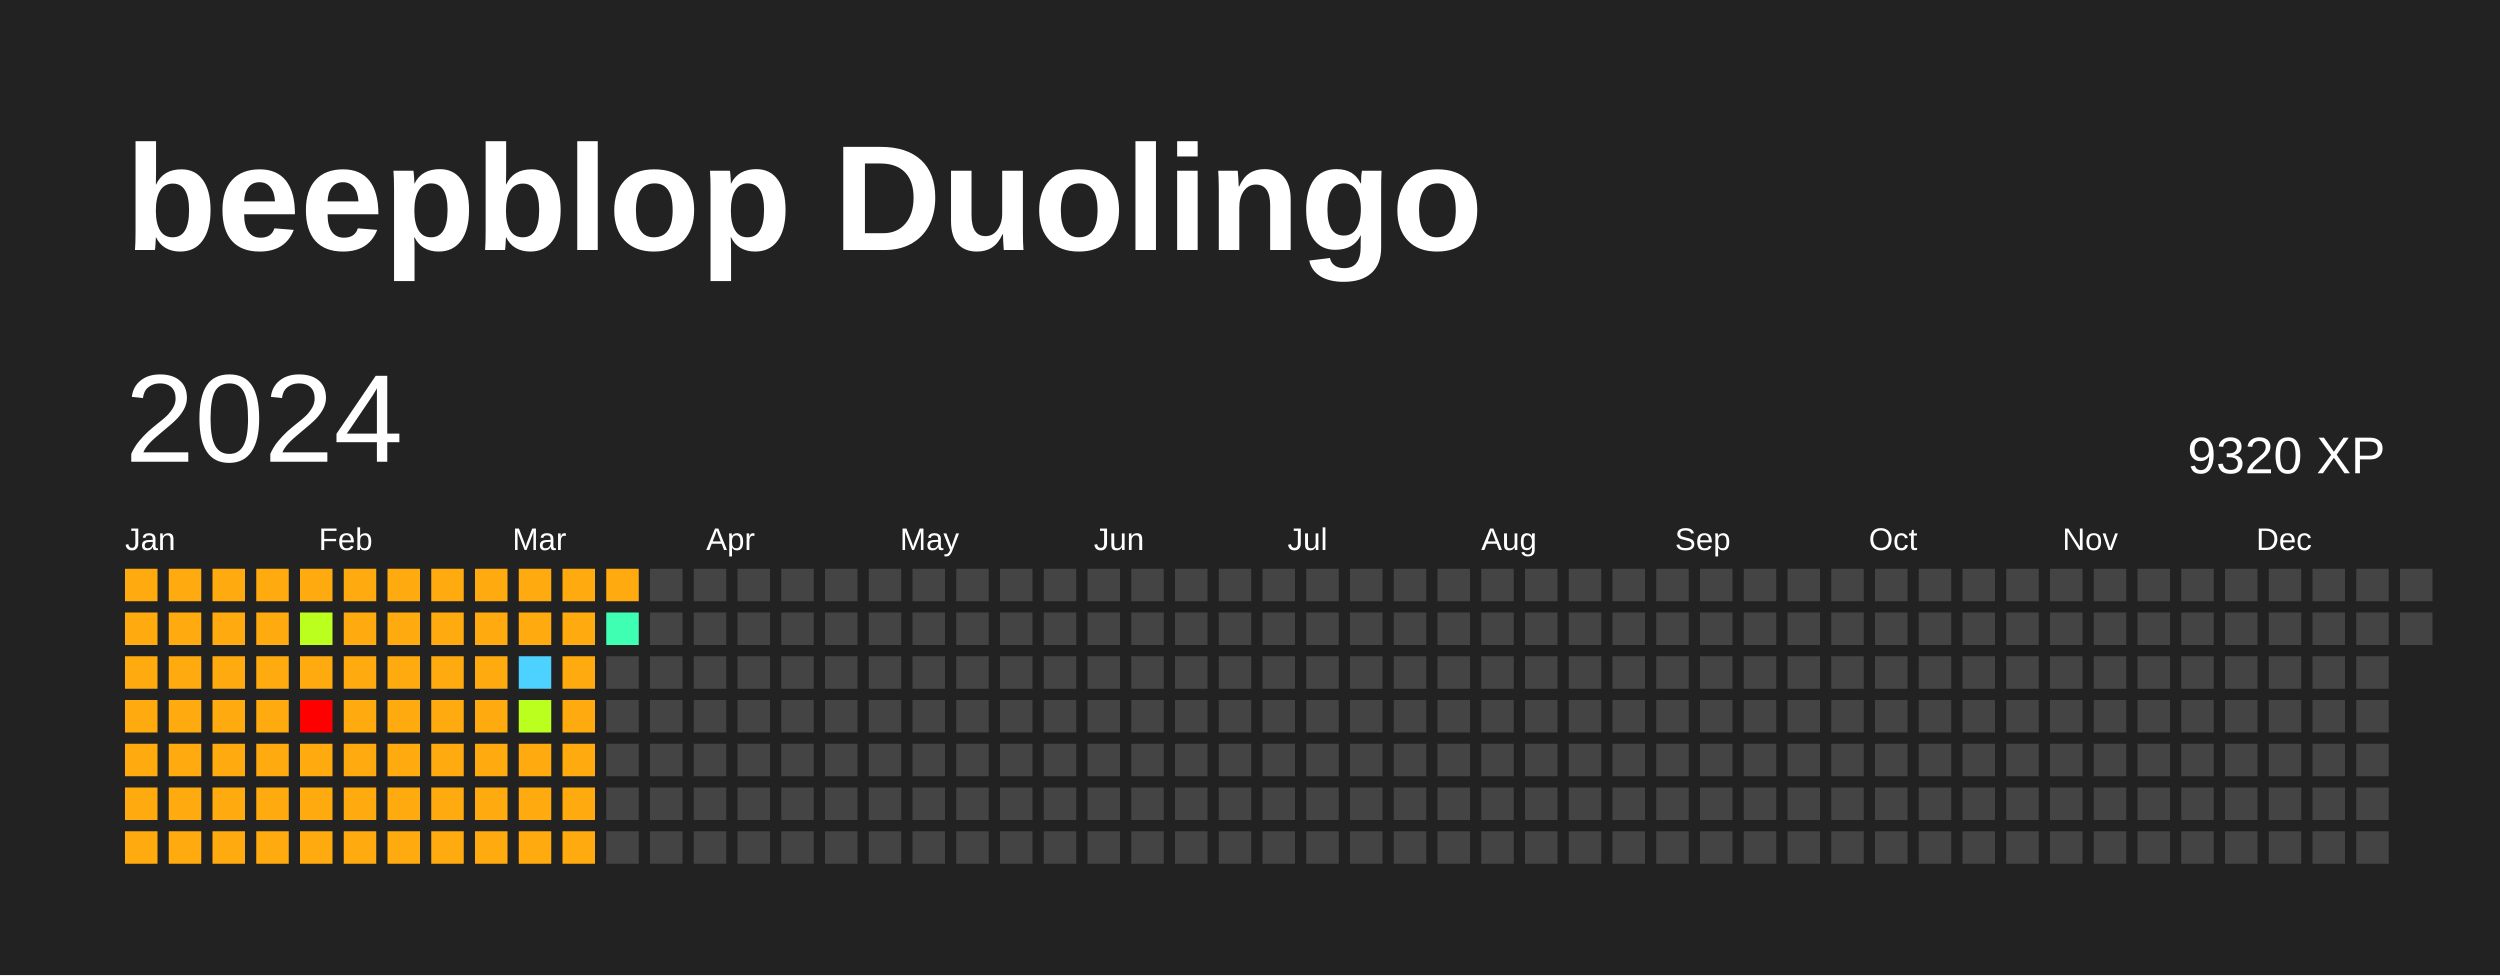
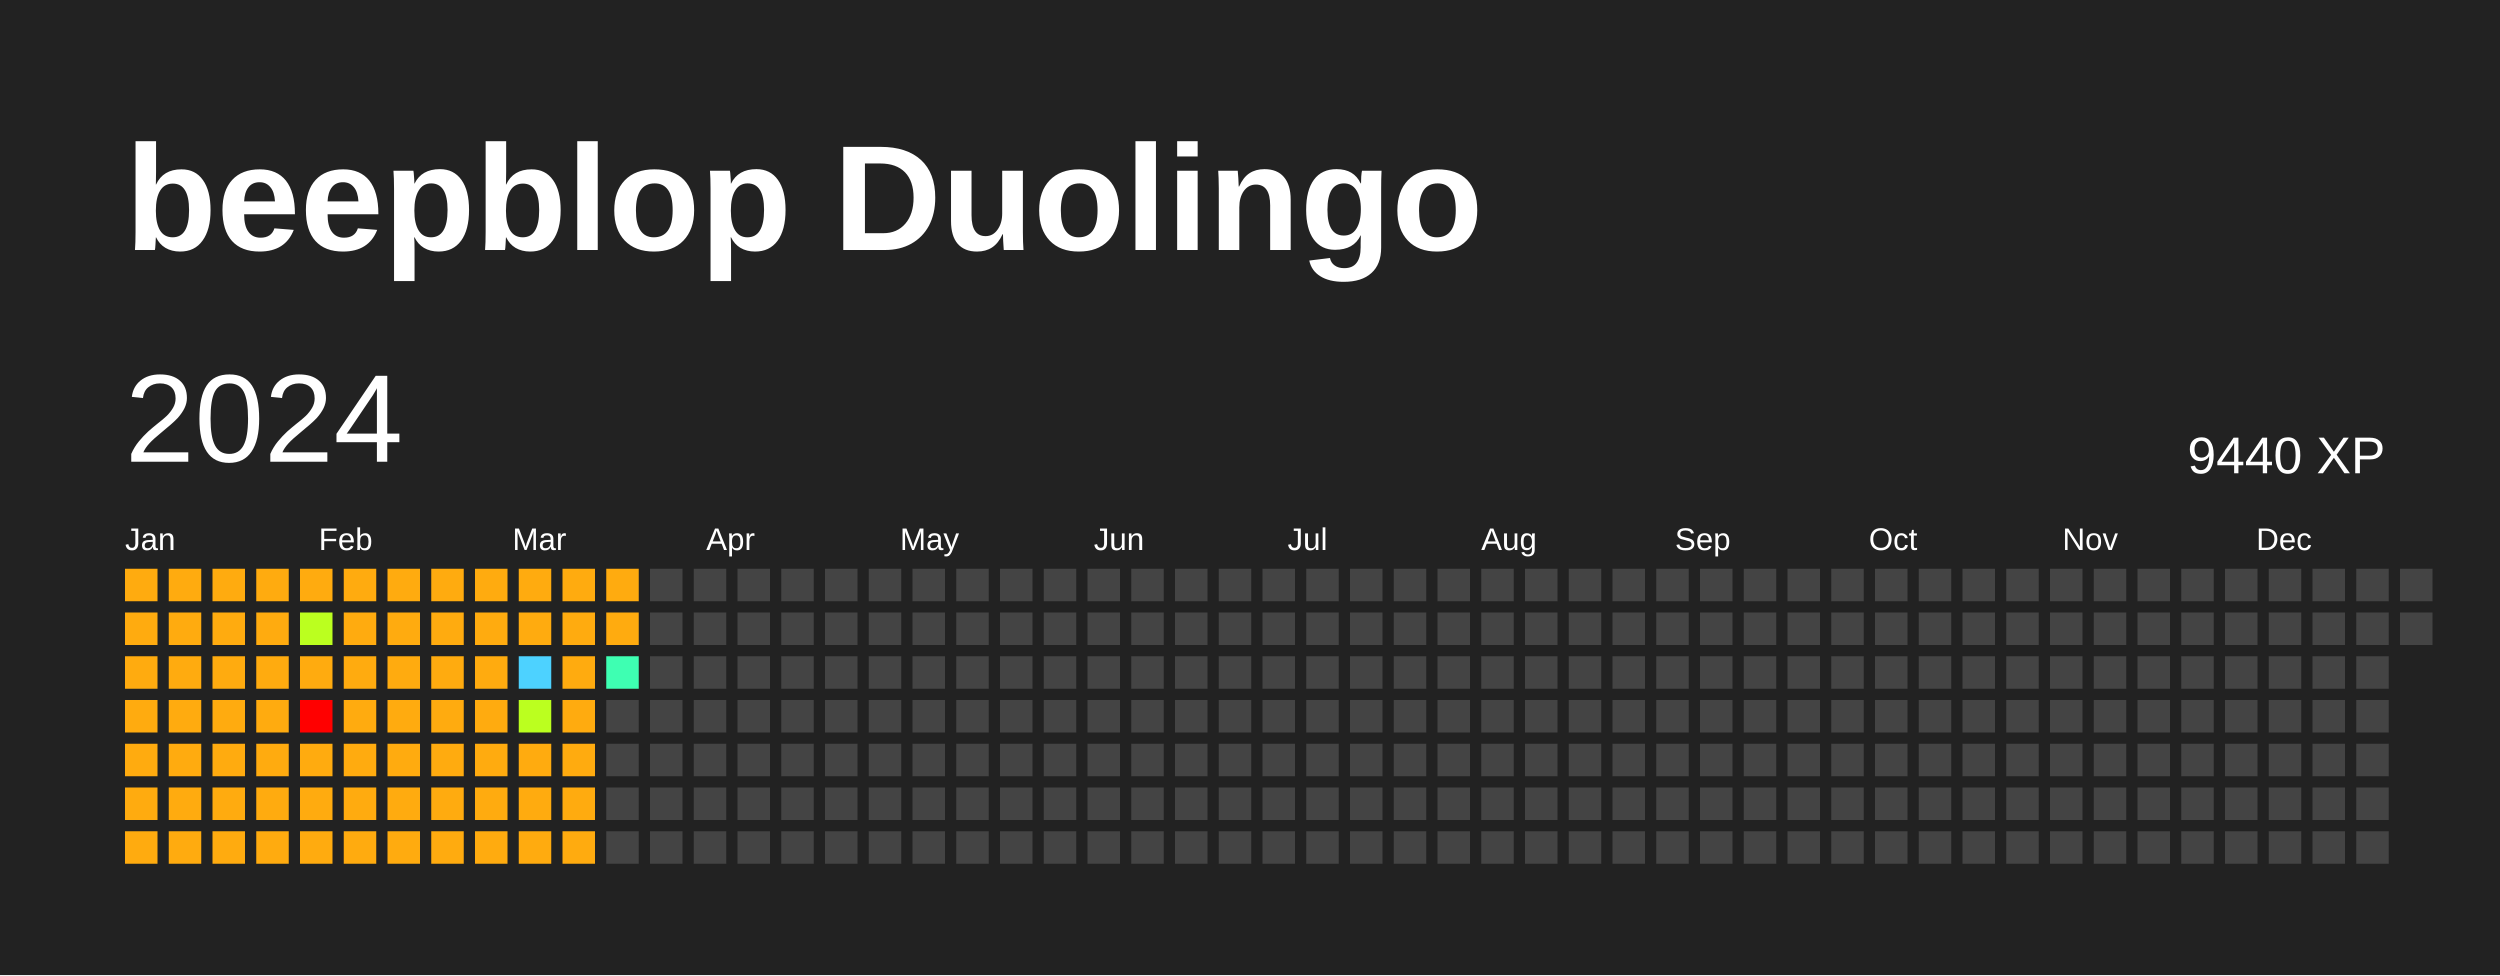
<svg xmlns="http://www.w3.org/2000/svg" baseProfile="full" height="78mm" version="1.1" viewBox="0,0,200,78" width="200mm">
  <defs />
  <rect fill="#222222" height="78" width="200" x="0" y="0" />
  <text fill="#FFFFFF" style="font-size:12px; font-family:Arial; font-weight:bold;" x="10" y="20">beepblop Duolingo</text>
  <text dominant-baseline="hanging" fill="#FFFFFF" style="font-size:10.0px; font-family:Arial;" x="10" y="30">2024</text>
-   <text dominant-baseline="hanging" fill="#FFFFFF" style="font-size:4.125px; font-family:Arial;" x="175" y="35">9320 XP</text>
+   <text dominant-baseline="hanging" fill="#FFFFFF" style="font-size:4.125px; font-family:Arial;" x="175" y="35">9440 XP</text>
  <text fill="#FFFFFF" style="font-size:2.5px; font-family:Arial" x="10.0" y="44">Jan</text>
  <text fill="#FFFFFF" style="font-size:2.5px; font-family:Arial" x="25.5" y="44">Feb</text>
  <text fill="#FFFFFF" style="font-size:2.5px; font-family:Arial" x="41.0" y="44">Mar</text>
  <text fill="#FFFFFF" style="font-size:2.5px; font-family:Arial" x="56.5" y="44">Apr</text>
  <text fill="#FFFFFF" style="font-size:2.5px; font-family:Arial" x="72.0" y="44">May</text>
  <text fill="#FFFFFF" style="font-size:2.5px; font-family:Arial" x="87.5" y="44">Jun</text>
  <text fill="#FFFFFF" style="font-size:2.5px; font-family:Arial" x="103.0" y="44">Jul</text>
  <text fill="#FFFFFF" style="font-size:2.5px; font-family:Arial" x="118.5" y="44">Aug</text>
  <text fill="#FFFFFF" style="font-size:2.5px; font-family:Arial" x="134.0" y="44">Sep</text>
  <text fill="#FFFFFF" style="font-size:2.5px; font-family:Arial" x="149.5" y="44">Oct</text>
  <text fill="#FFFFFF" style="font-size:2.5px; font-family:Arial" x="165.0" y="44">Nov</text>
  <text fill="#FFFFFF" style="font-size:2.5px; font-family:Arial" x="180.5" y="44">Dec</text>
  <rect fill="#ffab0f" height="2.6" width="2.6" x="10.0" y="45.5" />
  <rect fill="#ffab0f" height="2.6" width="2.6" x="10.0" y="49.0" />
  <rect fill="#ffab0f" height="2.6" width="2.6" x="10.0" y="52.5" />
  <rect fill="#ffab0f" height="2.6" width="2.6" x="10.0" y="56.0" />
  <rect fill="#ffab0f" height="2.6" width="2.6" x="10.0" y="59.5" />
  <rect fill="#ffab0f" height="2.6" width="2.6" x="10.0" y="63.0" />
  <rect fill="#ffab0f" height="2.6" width="2.6" x="10.0" y="66.5" />
  <rect fill="#ffab0f" height="2.6" width="2.6" x="13.5" y="45.5" />
  <rect fill="#ffab0f" height="2.6" width="2.6" x="13.5" y="49.0" />
  <rect fill="#ffab0f" height="2.6" width="2.6" x="13.5" y="52.5" />
  <rect fill="#ffab0f" height="2.6" width="2.6" x="13.5" y="56.0" />
  <rect fill="#ffab0f" height="2.6" width="2.6" x="13.5" y="59.5" />
  <rect fill="#ffab0f" height="2.6" width="2.6" x="13.5" y="63.0" />
  <rect fill="#ffab0f" height="2.6" width="2.6" x="13.5" y="66.5" />
  <rect fill="#ffab0f" height="2.6" width="2.6" x="17.0" y="45.5" />
  <rect fill="#ffab0f" height="2.6" width="2.6" x="17.0" y="49.0" />
  <rect fill="#ffab0f" height="2.6" width="2.6" x="17.0" y="52.5" />
  <rect fill="#ffab0f" height="2.6" width="2.6" x="17.0" y="56.0" />
  <rect fill="#ffab0f" height="2.6" width="2.6" x="17.0" y="59.5" />
  <rect fill="#ffab0f" height="2.6" width="2.6" x="17.0" y="63.0" />
  <rect fill="#ffab0f" height="2.6" width="2.6" x="17.0" y="66.5" />
  <rect fill="#ffab0f" height="2.6" width="2.6" x="20.5" y="45.5" />
  <rect fill="#ffab0f" height="2.6" width="2.6" x="20.5" y="49.0" />
  <rect fill="#ffab0f" height="2.6" width="2.6" x="20.5" y="52.5" />
  <rect fill="#ffab0f" height="2.6" width="2.6" x="20.5" y="56.0" />
  <rect fill="#ffab0f" height="2.6" width="2.6" x="20.5" y="59.5" />
  <rect fill="#ffab0f" height="2.6" width="2.6" x="20.5" y="63.0" />
  <rect fill="#ffab0f" height="2.6" width="2.6" x="20.5" y="66.5" />
  <rect fill="#ffab0f" height="2.6" width="2.6" x="24.0" y="45.5" />
  <rect fill="#bbff1f" height="2.6" width="2.6" x="24.0" y="49.0" />
  <rect fill="#ffab0f" height="2.6" width="2.6" x="24.0" y="52.5" />
  <rect fill="red" height="2.6" width="2.6" x="24.0" y="56.0" />
  <rect fill="#ffab0f" height="2.6" width="2.6" x="24.0" y="59.5" />
  <rect fill="#ffab0f" height="2.6" width="2.6" x="24.0" y="63.0" />
  <rect fill="#ffab0f" height="2.6" width="2.6" x="24.0" y="66.5" />
  <rect fill="#ffab0f" height="2.6" width="2.6" x="27.5" y="45.5" />
  <rect fill="#ffab0f" height="2.6" width="2.6" x="27.5" y="49.0" />
  <rect fill="#ffab0f" height="2.6" width="2.6" x="27.5" y="52.5" />
  <rect fill="#ffab0f" height="2.6" width="2.6" x="27.5" y="56.0" />
  <rect fill="#ffab0f" height="2.6" width="2.6" x="27.5" y="59.5" />
  <rect fill="#ffab0f" height="2.6" width="2.6" x="27.5" y="63.0" />
  <rect fill="#ffab0f" height="2.6" width="2.6" x="27.5" y="66.5" />
  <rect fill="#ffab0f" height="2.6" width="2.6" x="31.0" y="45.5" />
  <rect fill="#ffab0f" height="2.6" width="2.6" x="31.0" y="49.0" />
  <rect fill="#ffab0f" height="2.6" width="2.6" x="31.0" y="52.5" />
  <rect fill="#ffab0f" height="2.6" width="2.6" x="31.0" y="56.0" />
  <rect fill="#ffab0f" height="2.6" width="2.6" x="31.0" y="59.5" />
  <rect fill="#ffab0f" height="2.6" width="2.6" x="31.0" y="63.0" />
  <rect fill="#ffab0f" height="2.6" width="2.6" x="31.0" y="66.5" />
  <rect fill="#ffab0f" height="2.6" width="2.6" x="34.5" y="45.5" />
  <rect fill="#ffab0f" height="2.6" width="2.6" x="34.5" y="49.0" />
  <rect fill="#ffab0f" height="2.6" width="2.6" x="34.5" y="52.5" />
  <rect fill="#ffab0f" height="2.6" width="2.6" x="34.5" y="56.0" />
  <rect fill="#ffab0f" height="2.6" width="2.6" x="34.5" y="59.5" />
  <rect fill="#ffab0f" height="2.6" width="2.6" x="34.5" y="63.0" />
  <rect fill="#ffab0f" height="2.6" width="2.6" x="34.5" y="66.5" />
  <rect fill="#ffab0f" height="2.6" width="2.6" x="38.0" y="45.5" />
  <rect fill="#ffab0f" height="2.6" width="2.6" x="38.0" y="49.0" />
  <rect fill="#ffab0f" height="2.6" width="2.6" x="38.0" y="52.5" />
  <rect fill="#ffab0f" height="2.6" width="2.6" x="38.0" y="56.0" />
  <rect fill="#ffab0f" height="2.6" width="2.6" x="38.0" y="59.5" />
  <rect fill="#ffab0f" height="2.6" width="2.6" x="38.0" y="63.0" />
  <rect fill="#ffab0f" height="2.6" width="2.6" x="38.0" y="66.5" />
  <rect fill="#ffab0f" height="2.6" width="2.6" x="41.5" y="45.5" />
  <rect fill="#ffab0f" height="2.6" width="2.6" x="41.5" y="49.0" />
  <rect fill="#4dd2ff" height="2.6" width="2.6" x="41.5" y="52.5" />
  <rect fill="#bbff1f" height="2.6" width="2.6" x="41.5" y="56.0" />
  <rect fill="#ffab0f" height="2.6" width="2.6" x="41.5" y="59.5" />
  <rect fill="#ffab0f" height="2.6" width="2.6" x="41.5" y="63.0" />
  <rect fill="#ffab0f" height="2.6" width="2.6" x="41.5" y="66.5" />
  <rect fill="#ffab0f" height="2.6" width="2.6" x="45.0" y="45.5" />
  <rect fill="#ffab0f" height="2.6" width="2.6" x="45.0" y="49.0" />
  <rect fill="#ffab0f" height="2.6" width="2.6" x="45.0" y="52.5" />
  <rect fill="#ffab0f" height="2.6" width="2.6" x="45.0" y="56.0" />
  <rect fill="#ffab0f" height="2.6" width="2.6" x="45.0" y="59.5" />
  <rect fill="#ffab0f" height="2.6" width="2.6" x="45.0" y="63.0" />
  <rect fill="#ffab0f" height="2.6" width="2.6" x="45.0" y="66.5" />
  <rect fill="#ffab0f" height="2.6" width="2.6" x="48.5" y="45.5" />
-   <rect fill="#3effb2" height="2.6" width="2.6" x="48.5" y="49.0" />
-   <rect fill="#444444" height="2.6" width="2.6" x="48.5" y="52.5" />
+   <rect fill="#ffab0f" height="2.6" width="2.6" x="48.5" y="49.0" />
+   <rect fill="#3effb2" height="2.6" width="2.6" x="48.5" y="52.5" />
  <rect fill="#444444" height="2.6" width="2.6" x="48.5" y="56.0" />
  <rect fill="#444444" height="2.6" width="2.6" x="48.5" y="59.5" />
  <rect fill="#444444" height="2.6" width="2.6" x="48.5" y="63.0" />
  <rect fill="#444444" height="2.6" width="2.6" x="48.5" y="66.5" />
  <rect fill="#444444" height="2.6" width="2.6" x="52.0" y="45.5" />
  <rect fill="#444444" height="2.6" width="2.6" x="52.0" y="49.0" />
  <rect fill="#444444" height="2.6" width="2.6" x="52.0" y="52.5" />
  <rect fill="#444444" height="2.6" width="2.6" x="52.0" y="56.0" />
  <rect fill="#444444" height="2.6" width="2.6" x="52.0" y="59.5" />
  <rect fill="#444444" height="2.6" width="2.6" x="52.0" y="63.0" />
  <rect fill="#444444" height="2.6" width="2.6" x="52.0" y="66.5" />
  <rect fill="#444444" height="2.6" width="2.6" x="55.5" y="45.5" />
  <rect fill="#444444" height="2.6" width="2.6" x="55.5" y="49.0" />
  <rect fill="#444444" height="2.6" width="2.6" x="55.5" y="52.5" />
  <rect fill="#444444" height="2.6" width="2.6" x="55.5" y="56.0" />
  <rect fill="#444444" height="2.6" width="2.6" x="55.5" y="59.5" />
  <rect fill="#444444" height="2.6" width="2.6" x="55.5" y="63.0" />
  <rect fill="#444444" height="2.6" width="2.6" x="55.5" y="66.5" />
  <rect fill="#444444" height="2.6" width="2.6" x="59.0" y="45.5" />
  <rect fill="#444444" height="2.6" width="2.6" x="59.0" y="49.0" />
  <rect fill="#444444" height="2.6" width="2.6" x="59.0" y="52.5" />
  <rect fill="#444444" height="2.6" width="2.6" x="59.0" y="56.0" />
  <rect fill="#444444" height="2.6" width="2.6" x="59.0" y="59.5" />
  <rect fill="#444444" height="2.6" width="2.6" x="59.0" y="63.0" />
  <rect fill="#444444" height="2.6" width="2.6" x="59.0" y="66.5" />
  <rect fill="#444444" height="2.6" width="2.6" x="62.5" y="45.5" />
  <rect fill="#444444" height="2.6" width="2.6" x="62.5" y="49.0" />
  <rect fill="#444444" height="2.6" width="2.6" x="62.5" y="52.5" />
  <rect fill="#444444" height="2.6" width="2.6" x="62.5" y="56.0" />
  <rect fill="#444444" height="2.6" width="2.6" x="62.5" y="59.5" />
  <rect fill="#444444" height="2.6" width="2.6" x="62.5" y="63.0" />
  <rect fill="#444444" height="2.6" width="2.6" x="62.5" y="66.5" />
  <rect fill="#444444" height="2.6" width="2.6" x="66.0" y="45.5" />
  <rect fill="#444444" height="2.6" width="2.6" x="66.0" y="49.0" />
  <rect fill="#444444" height="2.6" width="2.6" x="66.0" y="52.5" />
  <rect fill="#444444" height="2.6" width="2.6" x="66.0" y="56.0" />
  <rect fill="#444444" height="2.6" width="2.6" x="66.0" y="59.5" />
  <rect fill="#444444" height="2.6" width="2.6" x="66.0" y="63.0" />
  <rect fill="#444444" height="2.6" width="2.6" x="66.0" y="66.5" />
  <rect fill="#444444" height="2.6" width="2.6" x="69.5" y="45.5" />
  <rect fill="#444444" height="2.6" width="2.6" x="69.5" y="49.0" />
  <rect fill="#444444" height="2.6" width="2.6" x="69.5" y="52.5" />
  <rect fill="#444444" height="2.6" width="2.6" x="69.5" y="56.0" />
  <rect fill="#444444" height="2.6" width="2.6" x="69.5" y="59.5" />
  <rect fill="#444444" height="2.6" width="2.6" x="69.5" y="63.0" />
  <rect fill="#444444" height="2.6" width="2.6" x="69.5" y="66.5" />
  <rect fill="#444444" height="2.6" width="2.6" x="73.0" y="45.5" />
  <rect fill="#444444" height="2.6" width="2.6" x="73.0" y="49.0" />
  <rect fill="#444444" height="2.6" width="2.6" x="73.0" y="52.5" />
  <rect fill="#444444" height="2.6" width="2.6" x="73.0" y="56.0" />
  <rect fill="#444444" height="2.6" width="2.6" x="73.0" y="59.5" />
  <rect fill="#444444" height="2.6" width="2.6" x="73.0" y="63.0" />
  <rect fill="#444444" height="2.6" width="2.6" x="73.0" y="66.5" />
  <rect fill="#444444" height="2.6" width="2.6" x="76.5" y="45.5" />
  <rect fill="#444444" height="2.6" width="2.6" x="76.5" y="49.0" />
  <rect fill="#444444" height="2.6" width="2.6" x="76.5" y="52.5" />
  <rect fill="#444444" height="2.6" width="2.6" x="76.5" y="56.0" />
  <rect fill="#444444" height="2.6" width="2.6" x="76.5" y="59.5" />
  <rect fill="#444444" height="2.6" width="2.6" x="76.5" y="63.0" />
  <rect fill="#444444" height="2.6" width="2.6" x="76.5" y="66.5" />
  <rect fill="#444444" height="2.6" width="2.6" x="80.0" y="45.5" />
  <rect fill="#444444" height="2.6" width="2.6" x="80.0" y="49.0" />
  <rect fill="#444444" height="2.6" width="2.6" x="80.0" y="52.5" />
  <rect fill="#444444" height="2.6" width="2.6" x="80.0" y="56.0" />
  <rect fill="#444444" height="2.6" width="2.6" x="80.0" y="59.5" />
  <rect fill="#444444" height="2.6" width="2.6" x="80.0" y="63.0" />
  <rect fill="#444444" height="2.6" width="2.6" x="80.0" y="66.5" />
  <rect fill="#444444" height="2.6" width="2.6" x="83.5" y="45.5" />
  <rect fill="#444444" height="2.6" width="2.6" x="83.5" y="49.0" />
  <rect fill="#444444" height="2.6" width="2.6" x="83.5" y="52.5" />
  <rect fill="#444444" height="2.6" width="2.6" x="83.5" y="56.0" />
  <rect fill="#444444" height="2.6" width="2.6" x="83.5" y="59.5" />
  <rect fill="#444444" height="2.6" width="2.6" x="83.5" y="63.0" />
  <rect fill="#444444" height="2.6" width="2.6" x="83.5" y="66.5" />
  <rect fill="#444444" height="2.6" width="2.6" x="87.0" y="45.5" />
  <rect fill="#444444" height="2.6" width="2.6" x="87.0" y="49.0" />
  <rect fill="#444444" height="2.6" width="2.6" x="87.0" y="52.5" />
  <rect fill="#444444" height="2.6" width="2.6" x="87.0" y="56.0" />
  <rect fill="#444444" height="2.6" width="2.6" x="87.0" y="59.5" />
  <rect fill="#444444" height="2.6" width="2.6" x="87.0" y="63.0" />
  <rect fill="#444444" height="2.6" width="2.6" x="87.0" y="66.5" />
  <rect fill="#444444" height="2.6" width="2.6" x="90.5" y="45.5" />
  <rect fill="#444444" height="2.6" width="2.6" x="90.5" y="49.0" />
  <rect fill="#444444" height="2.6" width="2.6" x="90.5" y="52.5" />
  <rect fill="#444444" height="2.6" width="2.6" x="90.5" y="56.0" />
  <rect fill="#444444" height="2.6" width="2.6" x="90.5" y="59.5" />
  <rect fill="#444444" height="2.6" width="2.6" x="90.5" y="63.0" />
  <rect fill="#444444" height="2.6" width="2.6" x="90.5" y="66.5" />
  <rect fill="#444444" height="2.6" width="2.6" x="94.0" y="45.5" />
  <rect fill="#444444" height="2.6" width="2.6" x="94.0" y="49.0" />
  <rect fill="#444444" height="2.6" width="2.6" x="94.0" y="52.5" />
  <rect fill="#444444" height="2.6" width="2.6" x="94.0" y="56.0" />
  <rect fill="#444444" height="2.6" width="2.6" x="94.0" y="59.5" />
  <rect fill="#444444" height="2.6" width="2.6" x="94.0" y="63.0" />
  <rect fill="#444444" height="2.6" width="2.6" x="94.0" y="66.5" />
  <rect fill="#444444" height="2.6" width="2.6" x="97.5" y="45.5" />
  <rect fill="#444444" height="2.6" width="2.6" x="97.5" y="49.0" />
  <rect fill="#444444" height="2.6" width="2.6" x="97.5" y="52.5" />
  <rect fill="#444444" height="2.6" width="2.6" x="97.5" y="56.0" />
  <rect fill="#444444" height="2.6" width="2.6" x="97.5" y="59.5" />
  <rect fill="#444444" height="2.6" width="2.6" x="97.5" y="63.0" />
  <rect fill="#444444" height="2.6" width="2.6" x="97.5" y="66.5" />
  <rect fill="#444444" height="2.6" width="2.6" x="101.0" y="45.5" />
  <rect fill="#444444" height="2.6" width="2.6" x="101.0" y="49.0" />
  <rect fill="#444444" height="2.6" width="2.6" x="101.0" y="52.5" />
  <rect fill="#444444" height="2.6" width="2.6" x="101.0" y="56.0" />
  <rect fill="#444444" height="2.6" width="2.6" x="101.0" y="59.5" />
  <rect fill="#444444" height="2.6" width="2.6" x="101.0" y="63.0" />
  <rect fill="#444444" height="2.6" width="2.6" x="101.0" y="66.5" />
  <rect fill="#444444" height="2.6" width="2.6" x="104.5" y="45.5" />
  <rect fill="#444444" height="2.6" width="2.6" x="104.5" y="49.0" />
  <rect fill="#444444" height="2.6" width="2.6" x="104.5" y="52.5" />
  <rect fill="#444444" height="2.6" width="2.6" x="104.5" y="56.0" />
  <rect fill="#444444" height="2.6" width="2.6" x="104.5" y="59.5" />
  <rect fill="#444444" height="2.6" width="2.6" x="104.5" y="63.0" />
  <rect fill="#444444" height="2.6" width="2.6" x="104.5" y="66.5" />
  <rect fill="#444444" height="2.6" width="2.6" x="108.0" y="45.5" />
  <rect fill="#444444" height="2.6" width="2.6" x="108.0" y="49.0" />
  <rect fill="#444444" height="2.6" width="2.6" x="108.0" y="52.5" />
  <rect fill="#444444" height="2.6" width="2.6" x="108.0" y="56.0" />
  <rect fill="#444444" height="2.6" width="2.6" x="108.0" y="59.5" />
  <rect fill="#444444" height="2.6" width="2.6" x="108.0" y="63.0" />
  <rect fill="#444444" height="2.6" width="2.6" x="108.0" y="66.5" />
  <rect fill="#444444" height="2.6" width="2.6" x="111.5" y="45.5" />
  <rect fill="#444444" height="2.6" width="2.6" x="111.5" y="49.0" />
  <rect fill="#444444" height="2.6" width="2.6" x="111.5" y="52.5" />
  <rect fill="#444444" height="2.6" width="2.6" x="111.5" y="56.0" />
  <rect fill="#444444" height="2.6" width="2.6" x="111.5" y="59.5" />
  <rect fill="#444444" height="2.6" width="2.6" x="111.5" y="63.0" />
  <rect fill="#444444" height="2.6" width="2.6" x="111.5" y="66.5" />
  <rect fill="#444444" height="2.6" width="2.6" x="115.0" y="45.5" />
  <rect fill="#444444" height="2.6" width="2.6" x="115.0" y="49.0" />
  <rect fill="#444444" height="2.6" width="2.6" x="115.0" y="52.5" />
  <rect fill="#444444" height="2.6" width="2.6" x="115.0" y="56.0" />
  <rect fill="#444444" height="2.6" width="2.6" x="115.0" y="59.5" />
  <rect fill="#444444" height="2.6" width="2.6" x="115.0" y="63.0" />
  <rect fill="#444444" height="2.6" width="2.6" x="115.0" y="66.5" />
  <rect fill="#444444" height="2.6" width="2.6" x="118.5" y="45.5" />
  <rect fill="#444444" height="2.6" width="2.6" x="118.5" y="49.0" />
  <rect fill="#444444" height="2.6" width="2.6" x="118.5" y="52.5" />
  <rect fill="#444444" height="2.6" width="2.6" x="118.5" y="56.0" />
  <rect fill="#444444" height="2.6" width="2.6" x="118.5" y="59.5" />
  <rect fill="#444444" height="2.6" width="2.6" x="118.5" y="63.0" />
  <rect fill="#444444" height="2.6" width="2.6" x="118.5" y="66.5" />
  <rect fill="#444444" height="2.6" width="2.6" x="122.0" y="45.5" />
  <rect fill="#444444" height="2.6" width="2.6" x="122.0" y="49.0" />
  <rect fill="#444444" height="2.6" width="2.6" x="122.0" y="52.5" />
  <rect fill="#444444" height="2.6" width="2.6" x="122.0" y="56.0" />
  <rect fill="#444444" height="2.6" width="2.6" x="122.0" y="59.5" />
  <rect fill="#444444" height="2.6" width="2.6" x="122.0" y="63.0" />
  <rect fill="#444444" height="2.6" width="2.6" x="122.0" y="66.5" />
  <rect fill="#444444" height="2.6" width="2.6" x="125.5" y="45.5" />
  <rect fill="#444444" height="2.6" width="2.6" x="125.5" y="49.0" />
  <rect fill="#444444" height="2.6" width="2.6" x="125.5" y="52.5" />
  <rect fill="#444444" height="2.6" width="2.6" x="125.5" y="56.0" />
  <rect fill="#444444" height="2.6" width="2.6" x="125.5" y="59.5" />
  <rect fill="#444444" height="2.6" width="2.6" x="125.5" y="63.0" />
  <rect fill="#444444" height="2.6" width="2.6" x="125.5" y="66.5" />
  <rect fill="#444444" height="2.6" width="2.6" x="129.0" y="45.5" />
  <rect fill="#444444" height="2.6" width="2.6" x="129.0" y="49.0" />
  <rect fill="#444444" height="2.6" width="2.6" x="129.0" y="52.5" />
  <rect fill="#444444" height="2.6" width="2.6" x="129.0" y="56.0" />
  <rect fill="#444444" height="2.6" width="2.6" x="129.0" y="59.5" />
  <rect fill="#444444" height="2.6" width="2.6" x="129.0" y="63.0" />
  <rect fill="#444444" height="2.6" width="2.6" x="129.0" y="66.5" />
  <rect fill="#444444" height="2.6" width="2.6" x="132.5" y="45.5" />
  <rect fill="#444444" height="2.6" width="2.6" x="132.5" y="49.0" />
  <rect fill="#444444" height="2.6" width="2.6" x="132.5" y="52.5" />
  <rect fill="#444444" height="2.6" width="2.6" x="132.5" y="56.0" />
  <rect fill="#444444" height="2.6" width="2.6" x="132.5" y="59.5" />
  <rect fill="#444444" height="2.6" width="2.6" x="132.5" y="63.0" />
  <rect fill="#444444" height="2.6" width="2.6" x="132.5" y="66.5" />
  <rect fill="#444444" height="2.6" width="2.6" x="136.0" y="45.5" />
  <rect fill="#444444" height="2.6" width="2.6" x="136.0" y="49.0" />
  <rect fill="#444444" height="2.6" width="2.6" x="136.0" y="52.5" />
  <rect fill="#444444" height="2.6" width="2.6" x="136.0" y="56.0" />
  <rect fill="#444444" height="2.6" width="2.6" x="136.0" y="59.5" />
  <rect fill="#444444" height="2.6" width="2.6" x="136.0" y="63.0" />
  <rect fill="#444444" height="2.6" width="2.6" x="136.0" y="66.5" />
  <rect fill="#444444" height="2.6" width="2.6" x="139.5" y="45.5" />
  <rect fill="#444444" height="2.6" width="2.6" x="139.5" y="49.0" />
  <rect fill="#444444" height="2.6" width="2.6" x="139.5" y="52.5" />
  <rect fill="#444444" height="2.6" width="2.6" x="139.5" y="56.0" />
  <rect fill="#444444" height="2.6" width="2.6" x="139.5" y="59.5" />
  <rect fill="#444444" height="2.6" width="2.6" x="139.5" y="63.0" />
  <rect fill="#444444" height="2.6" width="2.6" x="139.5" y="66.5" />
  <rect fill="#444444" height="2.6" width="2.6" x="143.0" y="45.5" />
  <rect fill="#444444" height="2.6" width="2.6" x="143.0" y="49.0" />
  <rect fill="#444444" height="2.6" width="2.6" x="143.0" y="52.5" />
  <rect fill="#444444" height="2.6" width="2.6" x="143.0" y="56.0" />
  <rect fill="#444444" height="2.6" width="2.6" x="143.0" y="59.5" />
  <rect fill="#444444" height="2.6" width="2.6" x="143.0" y="63.0" />
  <rect fill="#444444" height="2.6" width="2.6" x="143.0" y="66.5" />
  <rect fill="#444444" height="2.6" width="2.6" x="146.5" y="45.5" />
  <rect fill="#444444" height="2.6" width="2.6" x="146.5" y="49.0" />
  <rect fill="#444444" height="2.6" width="2.6" x="146.5" y="52.5" />
  <rect fill="#444444" height="2.6" width="2.6" x="146.5" y="56.0" />
  <rect fill="#444444" height="2.6" width="2.6" x="146.5" y="59.5" />
  <rect fill="#444444" height="2.6" width="2.6" x="146.5" y="63.0" />
  <rect fill="#444444" height="2.6" width="2.6" x="146.5" y="66.5" />
  <rect fill="#444444" height="2.6" width="2.6" x="150.0" y="45.5" />
  <rect fill="#444444" height="2.6" width="2.6" x="150.0" y="49.0" />
  <rect fill="#444444" height="2.6" width="2.6" x="150.0" y="52.5" />
  <rect fill="#444444" height="2.6" width="2.6" x="150.0" y="56.0" />
  <rect fill="#444444" height="2.6" width="2.6" x="150.0" y="59.5" />
  <rect fill="#444444" height="2.6" width="2.6" x="150.0" y="63.0" />
  <rect fill="#444444" height="2.6" width="2.6" x="150.0" y="66.5" />
  <rect fill="#444444" height="2.6" width="2.6" x="153.5" y="45.5" />
  <rect fill="#444444" height="2.6" width="2.6" x="153.5" y="49.0" />
  <rect fill="#444444" height="2.6" width="2.6" x="153.5" y="52.5" />
  <rect fill="#444444" height="2.6" width="2.6" x="153.5" y="56.0" />
  <rect fill="#444444" height="2.6" width="2.6" x="153.5" y="59.5" />
  <rect fill="#444444" height="2.6" width="2.6" x="153.5" y="63.0" />
  <rect fill="#444444" height="2.6" width="2.6" x="153.5" y="66.5" />
  <rect fill="#444444" height="2.6" width="2.6" x="157.0" y="45.5" />
  <rect fill="#444444" height="2.6" width="2.6" x="157.0" y="49.0" />
  <rect fill="#444444" height="2.6" width="2.6" x="157.0" y="52.5" />
  <rect fill="#444444" height="2.6" width="2.6" x="157.0" y="56.0" />
  <rect fill="#444444" height="2.6" width="2.6" x="157.0" y="59.5" />
  <rect fill="#444444" height="2.6" width="2.6" x="157.0" y="63.0" />
  <rect fill="#444444" height="2.6" width="2.6" x="157.0" y="66.5" />
  <rect fill="#444444" height="2.6" width="2.6" x="160.5" y="45.5" />
  <rect fill="#444444" height="2.6" width="2.6" x="160.5" y="49.0" />
  <rect fill="#444444" height="2.6" width="2.6" x="160.5" y="52.5" />
  <rect fill="#444444" height="2.6" width="2.6" x="160.5" y="56.0" />
  <rect fill="#444444" height="2.6" width="2.6" x="160.5" y="59.5" />
  <rect fill="#444444" height="2.6" width="2.6" x="160.5" y="63.0" />
  <rect fill="#444444" height="2.6" width="2.6" x="160.5" y="66.5" />
  <rect fill="#444444" height="2.6" width="2.6" x="164.0" y="45.5" />
  <rect fill="#444444" height="2.6" width="2.6" x="164.0" y="49.0" />
  <rect fill="#444444" height="2.6" width="2.6" x="164.0" y="52.5" />
  <rect fill="#444444" height="2.6" width="2.6" x="164.0" y="56.0" />
  <rect fill="#444444" height="2.6" width="2.6" x="164.0" y="59.5" />
  <rect fill="#444444" height="2.6" width="2.6" x="164.0" y="63.0" />
  <rect fill="#444444" height="2.6" width="2.6" x="164.0" y="66.5" />
  <rect fill="#444444" height="2.6" width="2.6" x="167.5" y="45.5" />
  <rect fill="#444444" height="2.6" width="2.6" x="167.5" y="49.0" />
  <rect fill="#444444" height="2.6" width="2.6" x="167.5" y="52.5" />
  <rect fill="#444444" height="2.6" width="2.6" x="167.5" y="56.0" />
  <rect fill="#444444" height="2.6" width="2.6" x="167.5" y="59.5" />
  <rect fill="#444444" height="2.6" width="2.6" x="167.5" y="63.0" />
  <rect fill="#444444" height="2.6" width="2.6" x="167.5" y="66.5" />
  <rect fill="#444444" height="2.6" width="2.6" x="171.0" y="45.5" />
  <rect fill="#444444" height="2.6" width="2.6" x="171.0" y="49.0" />
  <rect fill="#444444" height="2.6" width="2.6" x="171.0" y="52.5" />
  <rect fill="#444444" height="2.6" width="2.6" x="171.0" y="56.0" />
  <rect fill="#444444" height="2.6" width="2.6" x="171.0" y="59.5" />
  <rect fill="#444444" height="2.6" width="2.6" x="171.0" y="63.0" />
  <rect fill="#444444" height="2.6" width="2.6" x="171.0" y="66.5" />
  <rect fill="#444444" height="2.6" width="2.6" x="174.5" y="45.5" />
  <rect fill="#444444" height="2.6" width="2.6" x="174.5" y="49.0" />
  <rect fill="#444444" height="2.6" width="2.6" x="174.5" y="52.5" />
  <rect fill="#444444" height="2.6" width="2.6" x="174.5" y="56.0" />
  <rect fill="#444444" height="2.6" width="2.6" x="174.5" y="59.5" />
  <rect fill="#444444" height="2.6" width="2.6" x="174.5" y="63.0" />
  <rect fill="#444444" height="2.6" width="2.6" x="174.5" y="66.5" />
  <rect fill="#444444" height="2.6" width="2.6" x="178.0" y="45.5" />
  <rect fill="#444444" height="2.6" width="2.6" x="178.0" y="49.0" />
  <rect fill="#444444" height="2.6" width="2.6" x="178.0" y="52.5" />
  <rect fill="#444444" height="2.6" width="2.6" x="178.0" y="56.0" />
  <rect fill="#444444" height="2.6" width="2.6" x="178.0" y="59.5" />
  <rect fill="#444444" height="2.6" width="2.6" x="178.0" y="63.0" />
  <rect fill="#444444" height="2.6" width="2.6" x="178.0" y="66.5" />
  <rect fill="#444444" height="2.6" width="2.6" x="181.5" y="45.5" />
  <rect fill="#444444" height="2.6" width="2.6" x="181.5" y="49.0" />
  <rect fill="#444444" height="2.6" width="2.6" x="181.5" y="52.5" />
  <rect fill="#444444" height="2.6" width="2.6" x="181.5" y="56.0" />
  <rect fill="#444444" height="2.6" width="2.6" x="181.5" y="59.5" />
  <rect fill="#444444" height="2.6" width="2.6" x="181.5" y="63.0" />
  <rect fill="#444444" height="2.6" width="2.6" x="181.5" y="66.5" />
  <rect fill="#444444" height="2.6" width="2.6" x="185.0" y="45.5" />
  <rect fill="#444444" height="2.6" width="2.6" x="185.0" y="49.0" />
  <rect fill="#444444" height="2.6" width="2.6" x="185.0" y="52.5" />
  <rect fill="#444444" height="2.6" width="2.6" x="185.0" y="56.0" />
  <rect fill="#444444" height="2.6" width="2.6" x="185.0" y="59.5" />
  <rect fill="#444444" height="2.6" width="2.6" x="185.0" y="63.0" />
  <rect fill="#444444" height="2.6" width="2.6" x="185.0" y="66.5" />
  <rect fill="#444444" height="2.6" width="2.6" x="188.5" y="45.5" />
  <rect fill="#444444" height="2.6" width="2.6" x="188.5" y="49.0" />
  <rect fill="#444444" height="2.6" width="2.6" x="188.5" y="52.5" />
  <rect fill="#444444" height="2.6" width="2.6" x="188.5" y="56.0" />
  <rect fill="#444444" height="2.6" width="2.6" x="188.5" y="59.5" />
  <rect fill="#444444" height="2.6" width="2.6" x="188.5" y="63.0" />
  <rect fill="#444444" height="2.6" width="2.6" x="188.5" y="66.5" />
  <rect fill="#444444" height="2.6" width="2.6" x="192.0" y="45.5" />
  <rect fill="#444444" height="2.6" width="2.6" x="192.0" y="49.0" />
</svg>
